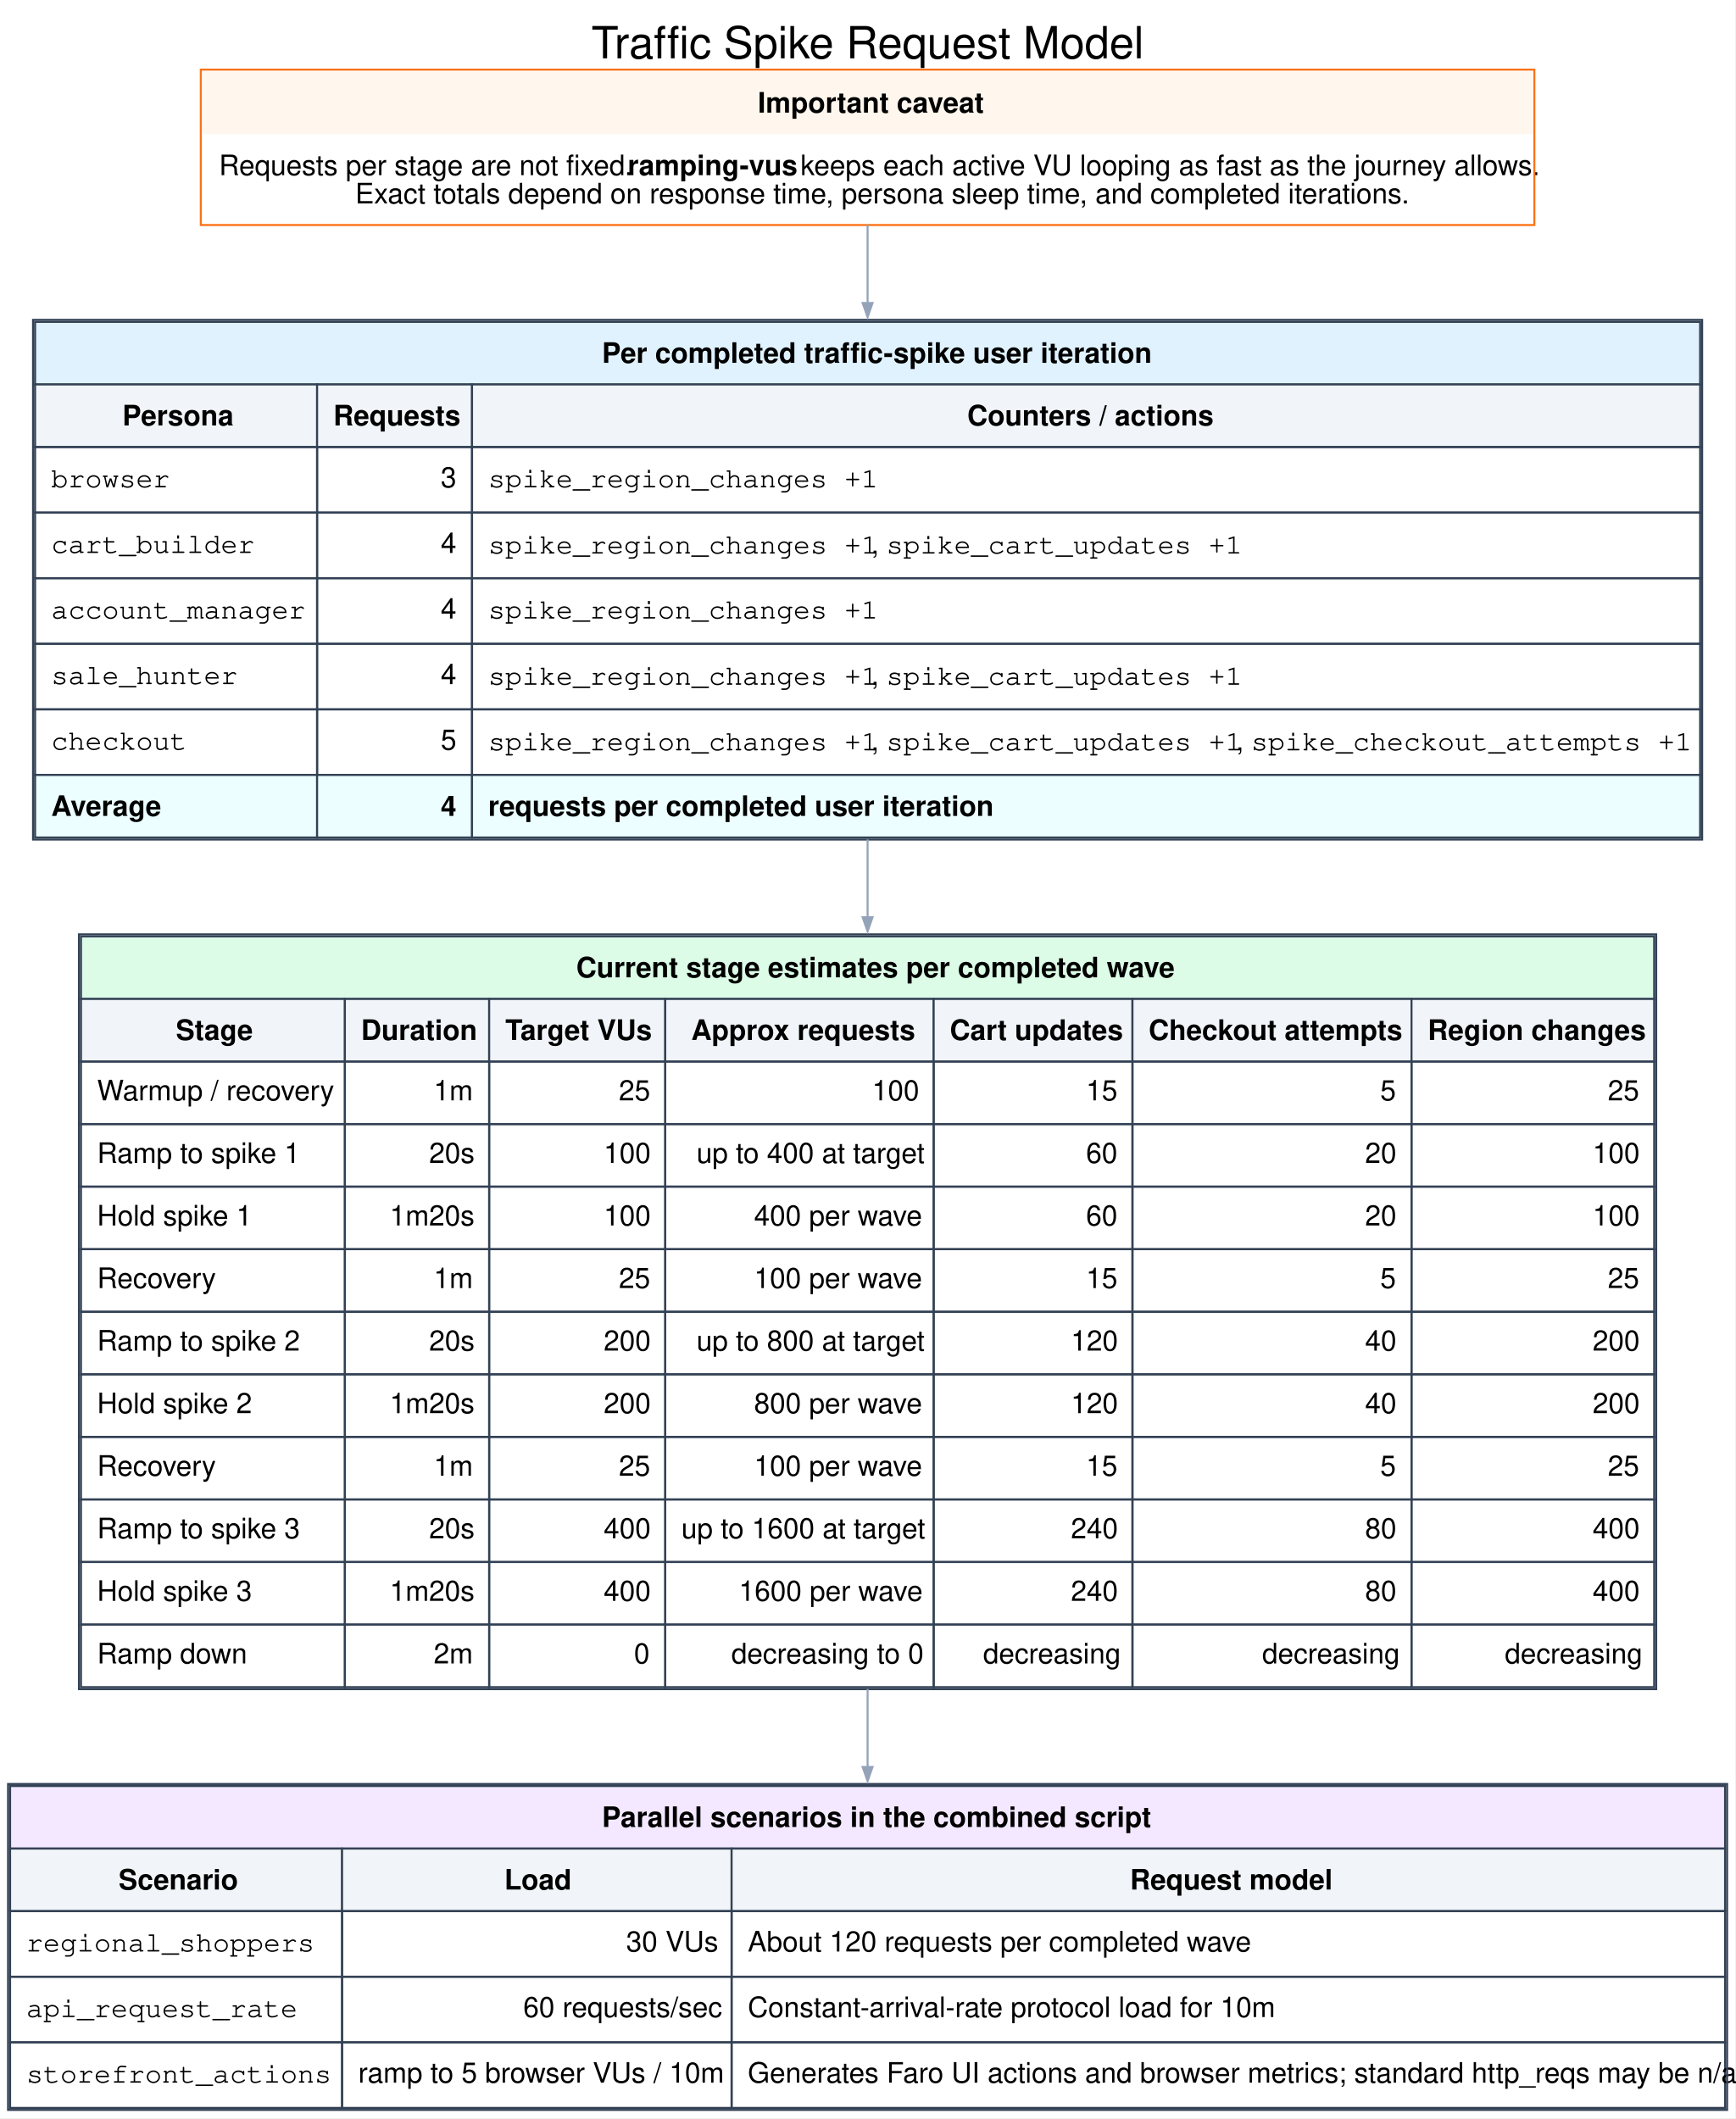
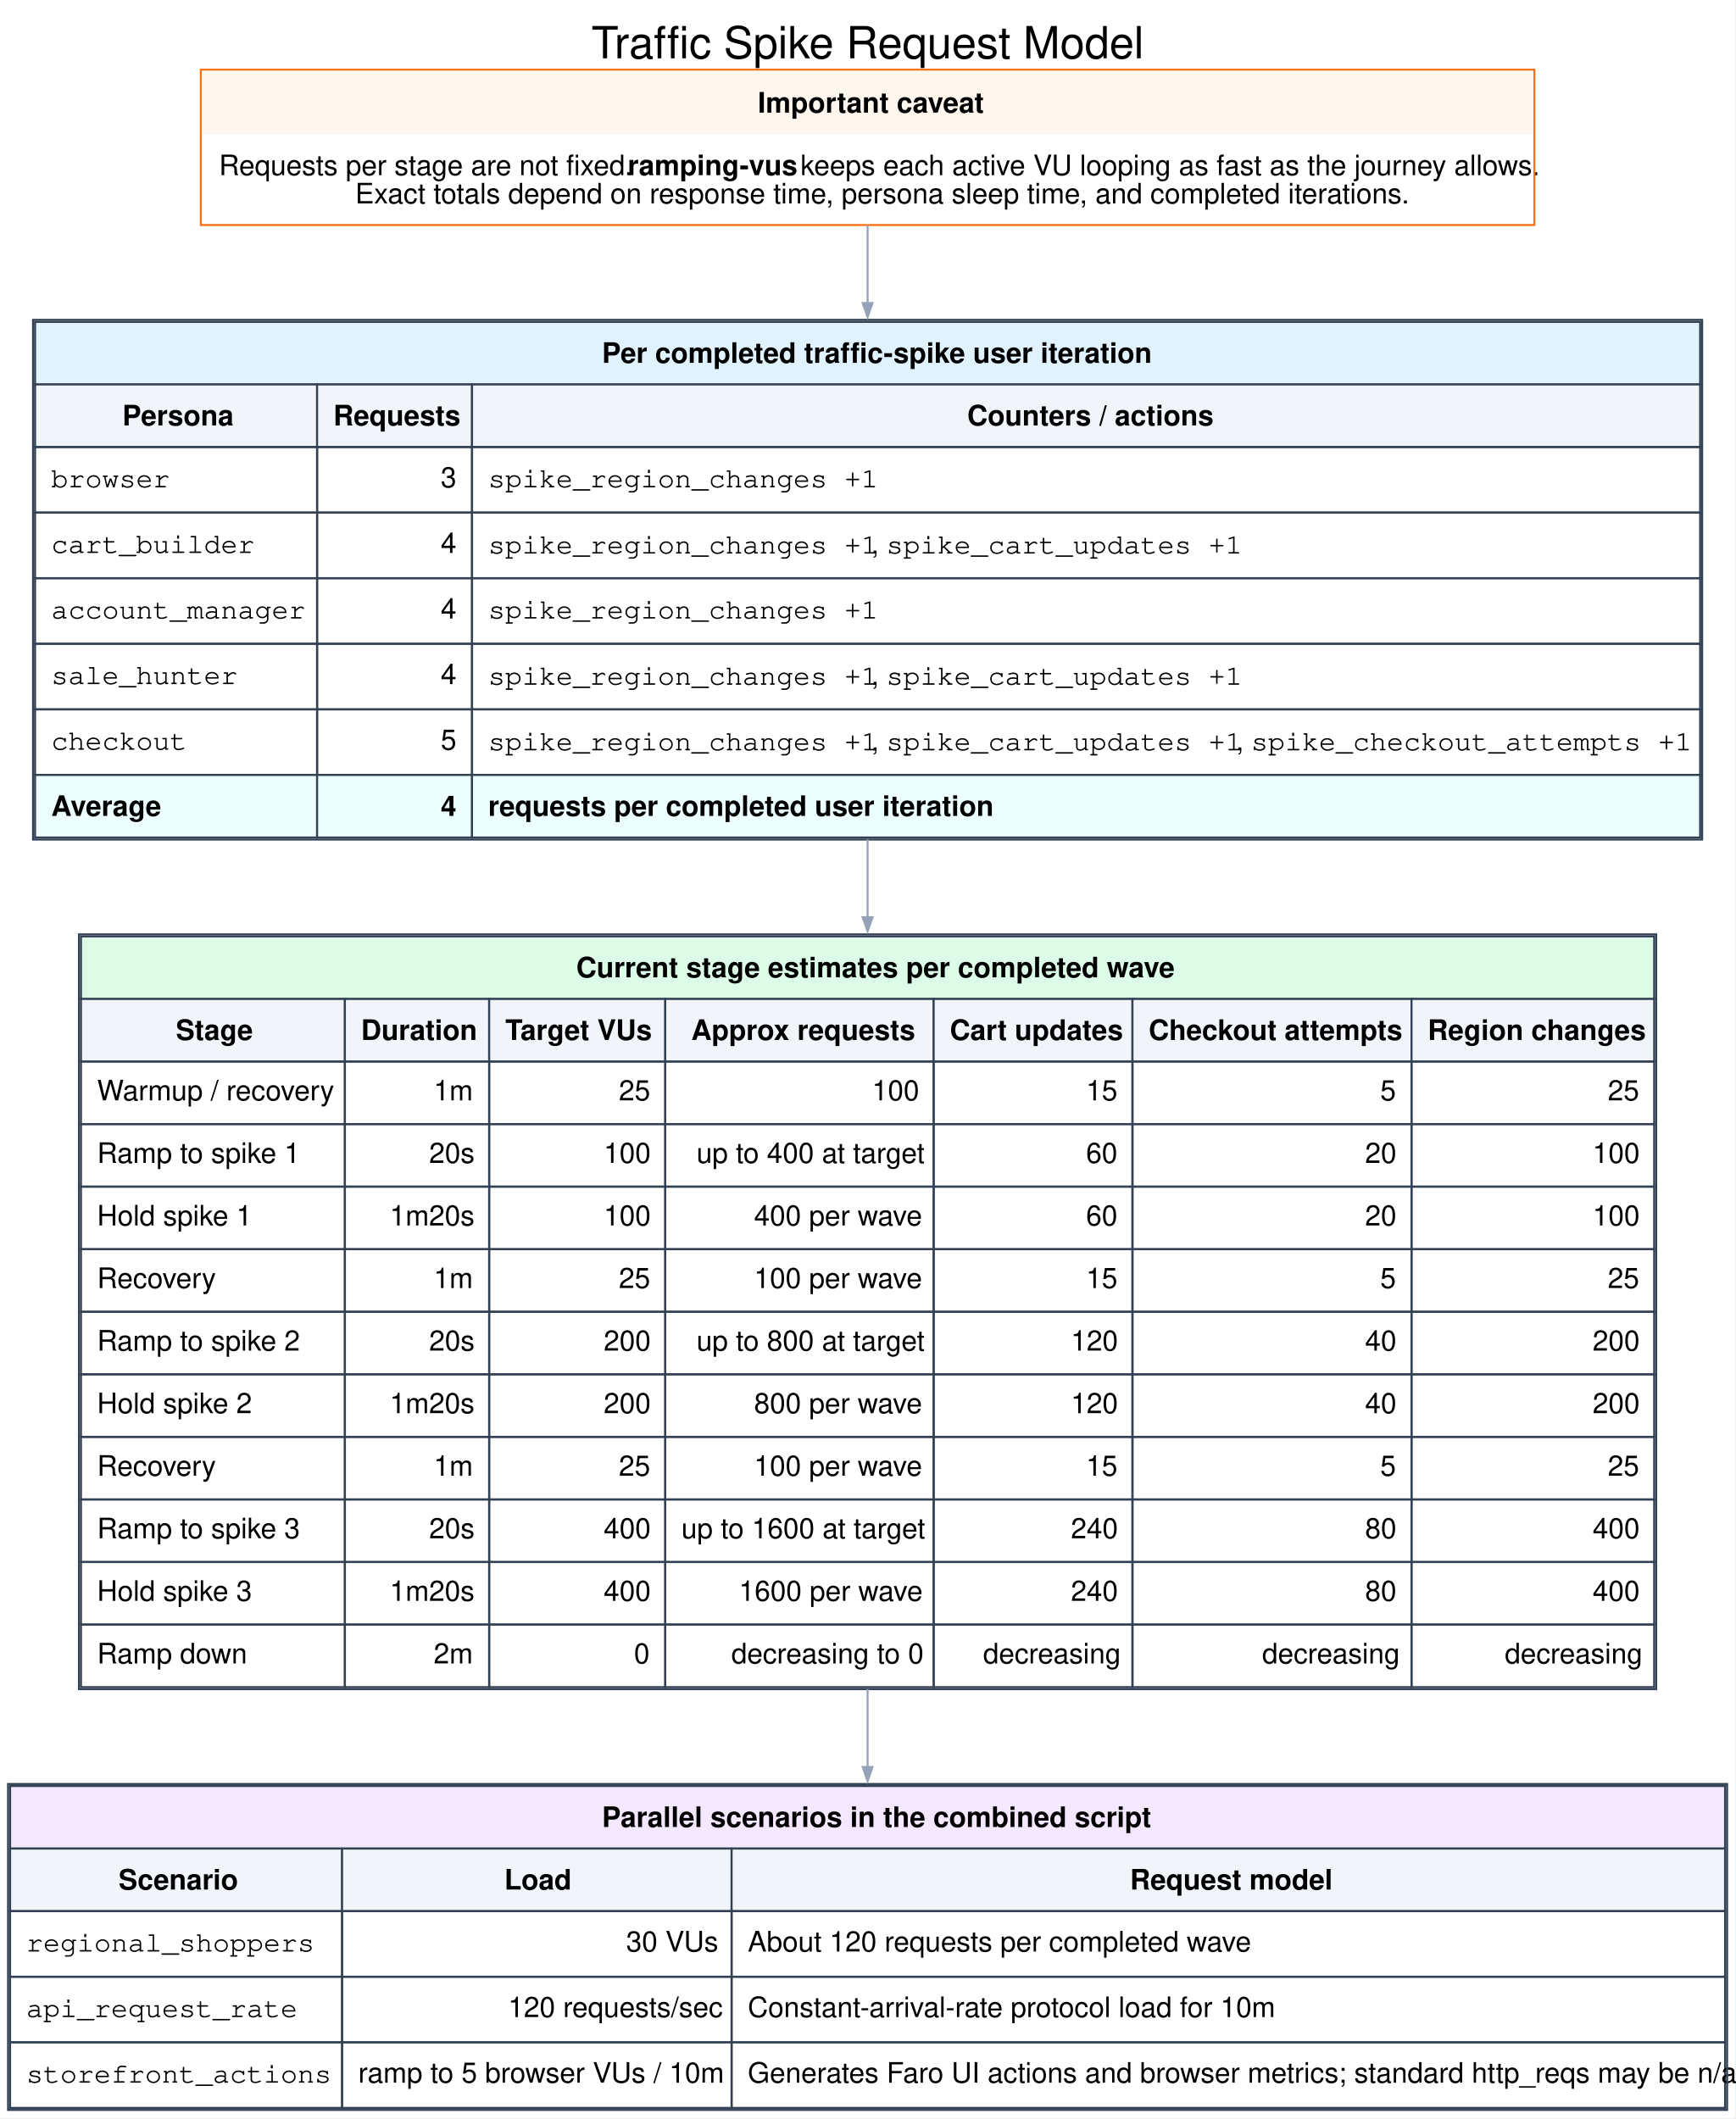
<svg xmlns="http://www.w3.org/2000/svg" width="860pt" height="1050pt" viewBox="0.00 0.00 860.00 1050.00">
  <g id="graph0" class="graph" transform="scale(1 1) rotate(0) translate(4 1045.5)">
    <polygon fill="white" stroke="none" points="-4,4 -4,-1045.5 855.75,-1045.5 855.75,4 -4,4" />
    <text xml:space="preserve" text-anchor="middle" x="425.88" y="-1016.6" font-family="Helvetica,sans-Serif" font-size="22.00">Traffic Spike Request Model</text>
    <g id="node1" class="node">
      <polygon fill="#fff7ed" stroke="none" points="96.5,-979 96.5,-1010 755.25,-1010 755.25,-979 96.5,-979" />
      <text xml:space="preserve" text-anchor="start" x="371.5" y="-989.7" font-family="Helvetica,sans-Serif" font-weight="bold" font-size="14.00">Important caveat</text>
      <text xml:space="preserve" text-anchor="start" x="104.5" y="-958.7" font-family="Helvetica,sans-Serif" font-size="14.00">Requests per stage are not fixed. </text>
      <text xml:space="preserve" text-anchor="start" x="307" y="-958.7" font-family="Helvetica,sans-Serif" font-weight="bold" font-size="14.00">ramping-vus</text>
      <text xml:space="preserve" text-anchor="start" x="388.75" y="-958.7" font-family="Helvetica,sans-Serif" font-size="14.00"> keeps each active VU looping as fast as the journey allows.</text>
      <text xml:space="preserve" text-anchor="start" x="172" y="-944.7" font-family="Helvetica,sans-Serif" font-size="14.00">Exact totals depend on response time, persona sleep time, and completed iterations.</text>
      <polygon fill="none" stroke="#f97316" points="95.5,-934 95.5,-1011 756.25,-1011 756.25,-934 95.5,-934" />
    </g>
    <g id="node2" class="node">
      <polygon fill="#e0f2fe" stroke="none" points="13.38,-855 13.38,-886 838.38,-886 838.38,-855 13.38,-855" />
      <polygon fill="none" stroke="#334155" points="13.38,-855 13.38,-886 838.38,-886 838.38,-855 13.38,-855" />
      <text xml:space="preserve" text-anchor="start" x="294.25" y="-865.7" font-family="Helvetica,sans-Serif" font-weight="bold" font-size="14.00">Per completed traffic-spike user iteration</text>
      <polygon fill="#f1f5f9" stroke="none" points="13.38,-824 13.38,-855 153.12,-855 153.12,-824 13.38,-824" />
      <polygon fill="none" stroke="#334155" points="13.38,-824 13.38,-855 153.12,-855 153.12,-824 13.38,-824" />
      <text xml:space="preserve" text-anchor="start" x="56.62" y="-834.7" font-family="Helvetica,sans-Serif" font-weight="bold" font-size="14.00">Persona</text>
      <polygon fill="#f1f5f9" stroke="none" points="153.12,-824 153.12,-855 229.88,-855 229.88,-824 153.12,-824" />
      <polygon fill="none" stroke="#334155" points="153.12,-824 153.12,-855 229.88,-855 229.88,-824 153.12,-824" />
      <text xml:space="preserve" text-anchor="start" x="161.12" y="-834.7" font-family="Helvetica,sans-Serif" font-weight="bold" font-size="14.00">Requests</text>
      <polygon fill="#f1f5f9" stroke="none" points="229.88,-824 229.88,-855 838.38,-855 838.38,-824 229.88,-824" />
      <polygon fill="none" stroke="#334155" points="229.88,-824 229.88,-855 838.38,-855 838.38,-824 229.88,-824" />
      <text xml:space="preserve" text-anchor="start" x="475.25" y="-834.7" font-family="Helvetica,sans-Serif" font-weight="bold" font-size="14.00">Counters / actions</text>
      <polygon fill="none" stroke="#334155" points="13.38,-791.5 13.38,-824 153.12,-824 153.12,-791.5 13.38,-791.5" />
      <text xml:space="preserve" text-anchor="start" x="21.38" y="-804" font-family="Courier,monospace" font-size="14.00">browser</text>
      <polygon fill="none" stroke="#334155" points="153.12,-791.5 153.12,-824 229.88,-824 229.88,-791.5 153.12,-791.5" />
      <text xml:space="preserve" text-anchor="start" x="214.38" y="-804" font-family="Helvetica,sans-Serif" font-size="14.00">3</text>
      <polygon fill="none" stroke="#334155" points="229.88,-791.5 229.88,-824 838.38,-824 838.38,-791.5 229.88,-791.5" />
      <text xml:space="preserve" text-anchor="start" x="237.88" y="-804" font-family="Courier,monospace" font-size="14.00">spike_region_changes +1</text>
      <polygon fill="none" stroke="#334155" points="13.38,-759 13.38,-791.5 153.12,-791.5 153.12,-759 13.38,-759" />
      <text xml:space="preserve" text-anchor="start" x="21.38" y="-771.5" font-family="Courier,monospace" font-size="14.00">cart_builder</text>
      <polygon fill="none" stroke="#334155" points="153.12,-759 153.12,-791.5 229.88,-791.5 229.88,-759 153.12,-759" />
      <text xml:space="preserve" text-anchor="start" x="214.38" y="-771.5" font-family="Helvetica,sans-Serif" font-size="14.00">4</text>
      <polygon fill="none" stroke="#334155" points="229.88,-759 229.88,-791.5 838.38,-791.5 838.38,-759 229.88,-759" />
      <text xml:space="preserve" text-anchor="start" x="237.88" y="-771.2" font-family="Courier,monospace" font-size="14.00">spike_region_changes +1</text>
      <text xml:space="preserve" text-anchor="start" x="427.62" y="-771.2" font-family="Helvetica,sans-Serif" font-size="14.00">, </text>
      <text xml:space="preserve" text-anchor="start" x="435.12" y="-771.2" font-family="Courier,monospace" font-size="14.00">spike_cart_updates +1</text>
      <polygon fill="none" stroke="#334155" points="13.38,-726.5 13.38,-759 153.12,-759 153.12,-726.5 13.38,-726.5" />
      <text xml:space="preserve" text-anchor="start" x="21.38" y="-739" font-family="Courier,monospace" font-size="14.00">account_manager</text>
      <polygon fill="none" stroke="#334155" points="153.12,-726.5 153.12,-759 229.88,-759 229.88,-726.5 153.12,-726.5" />
      <text xml:space="preserve" text-anchor="start" x="214.38" y="-739" font-family="Helvetica,sans-Serif" font-size="14.00">4</text>
      <polygon fill="none" stroke="#334155" points="229.88,-726.5 229.88,-759 838.38,-759 838.38,-726.5 229.88,-726.5" />
      <text xml:space="preserve" text-anchor="start" x="237.88" y="-739" font-family="Courier,monospace" font-size="14.00">spike_region_changes +1</text>
      <polygon fill="none" stroke="#334155" points="13.38,-694 13.38,-726.5 153.12,-726.5 153.12,-694 13.38,-694" />
      <text xml:space="preserve" text-anchor="start" x="21.38" y="-706.5" font-family="Courier,monospace" font-size="14.00">sale_hunter</text>
      <polygon fill="none" stroke="#334155" points="153.12,-694 153.12,-726.5 229.88,-726.5 229.88,-694 153.12,-694" />
      <text xml:space="preserve" text-anchor="start" x="214.38" y="-706.5" font-family="Helvetica,sans-Serif" font-size="14.00">4</text>
      <polygon fill="none" stroke="#334155" points="229.88,-694 229.88,-726.5 838.38,-726.5 838.38,-694 229.88,-694" />
      <text xml:space="preserve" text-anchor="start" x="237.88" y="-706.2" font-family="Courier,monospace" font-size="14.00">spike_region_changes +1</text>
      <text xml:space="preserve" text-anchor="start" x="427.62" y="-706.2" font-family="Helvetica,sans-Serif" font-size="14.00">, </text>
      <text xml:space="preserve" text-anchor="start" x="435.12" y="-706.2" font-family="Courier,monospace" font-size="14.00">spike_cart_updates +1</text>
      <polygon fill="none" stroke="#334155" points="13.38,-661.5 13.38,-694 153.12,-694 153.12,-661.5 13.38,-661.5" />
      <text xml:space="preserve" text-anchor="start" x="21.38" y="-674" font-family="Courier,monospace" font-size="14.00">checkout</text>
      <polygon fill="none" stroke="#334155" points="153.12,-661.5 153.12,-694 229.88,-694 229.88,-661.5 153.12,-661.5" />
      <text xml:space="preserve" text-anchor="start" x="214.38" y="-674" font-family="Helvetica,sans-Serif" font-size="14.00">5</text>
      <polygon fill="none" stroke="#334155" points="229.88,-661.5 229.88,-694 838.38,-694 838.38,-661.5 229.88,-661.5" />
      <text xml:space="preserve" text-anchor="start" x="237.88" y="-673.7" font-family="Courier,monospace" font-size="14.00">spike_region_changes +1</text>
      <text xml:space="preserve" text-anchor="start" x="427.62" y="-673.7" font-family="Helvetica,sans-Serif" font-size="14.00">, </text>
      <text xml:space="preserve" text-anchor="start" x="435.12" y="-673.7" font-family="Courier,monospace" font-size="14.00">spike_cart_updates +1</text>
      <text xml:space="preserve" text-anchor="start" x="608.38" y="-673.7" font-family="Helvetica,sans-Serif" font-size="14.00">, </text>
      <text xml:space="preserve" text-anchor="start" x="615.88" y="-673.7" font-family="Courier,monospace" font-size="14.00">spike_checkout_attempts +1</text>
      <polygon fill="#ecfeff" stroke="none" points="13.38,-630.5 13.38,-661.5 153.12,-661.5 153.12,-630.5 13.38,-630.5" />
      <polygon fill="none" stroke="#334155" points="13.38,-630.5 13.38,-661.5 153.12,-661.5 153.12,-630.5 13.38,-630.5" />
      <text xml:space="preserve" text-anchor="start" x="21.38" y="-641.2" font-family="Helvetica,sans-Serif" font-weight="bold" font-size="14.00">Average</text>
      <polygon fill="#ecfeff" stroke="none" points="153.12,-630.5 153.12,-661.5 229.88,-661.5 229.88,-630.5 153.12,-630.5" />
      <polygon fill="none" stroke="#334155" points="153.12,-630.5 153.12,-661.5 229.88,-661.5 229.88,-630.5 153.12,-630.5" />
      <text xml:space="preserve" text-anchor="start" x="214.38" y="-641.2" font-family="Helvetica,sans-Serif" font-weight="bold" font-size="14.00">4</text>
      <polygon fill="#ecfeff" stroke="none" points="229.88,-630.5 229.88,-661.5 838.38,-661.5 838.38,-630.5 229.88,-630.5" />
      <polygon fill="none" stroke="#334155" points="229.88,-630.5 229.88,-661.5 838.38,-661.5 838.38,-630.5 229.88,-630.5" />
      <text xml:space="preserve" text-anchor="start" x="237.88" y="-641.2" font-family="Helvetica,sans-Serif" font-weight="bold" font-size="14.00">requests per completed user iteration</text>
      <polygon fill="none" stroke="#334155" points="12.38,-629.5 12.38,-887 839.38,-887 839.38,-629.5 12.38,-629.5" />
    </g>
    <g id="edge1" class="edge">
      <path fill="none" stroke="#94a3b8" d="M425.88,-934.04C425.88,-922.6 425.88,-909.3 425.88,-895.23" />
      <polygon fill="#94a3b8" stroke="#94a3b8" points="428.33,-895.38 425.88,-888.38 423.43,-895.38 428.33,-895.38" />
    </g>
    <g id="node3" class="node">
      <polygon fill="#dcfce7" stroke="none" points="36.12,-550.5 36.12,-581.5 815.62,-581.5 815.62,-550.5 36.12,-550.5" />
      <polygon fill="none" stroke="#334155" points="36.12,-550.5 36.12,-581.5 815.62,-581.5 815.62,-550.5 36.12,-550.5" />
      <text xml:space="preserve" text-anchor="start" x="281.5" y="-561.2" font-family="Helvetica,sans-Serif" font-weight="bold" font-size="14.00">Current stage estimates per completed wave</text>
      <polygon fill="#f1f5f9" stroke="none" points="36.12,-519.5 36.12,-550.5 166.88,-550.5 166.88,-519.5 36.12,-519.5" />
      <polygon fill="none" stroke="#334155" points="36.12,-519.5 36.12,-550.5 166.88,-550.5 166.88,-519.5 36.12,-519.5" />
      <text xml:space="preserve" text-anchor="start" x="83.12" y="-530.2" font-family="Helvetica,sans-Serif" font-weight="bold" font-size="14.00">Stage</text>
      <polygon fill="#f1f5f9" stroke="none" points="166.88,-519.5 166.88,-550.5 238.38,-550.5 238.38,-519.5 166.88,-519.5" />
      <polygon fill="none" stroke="#334155" points="166.88,-519.5 166.88,-550.5 238.38,-550.5 238.38,-519.5 166.88,-519.5" />
      <text xml:space="preserve" text-anchor="start" x="174.88" y="-530.2" font-family="Helvetica,sans-Serif" font-weight="bold" font-size="14.00">Duration</text>
      <polygon fill="#f1f5f9" stroke="none" points="238.38,-519.5 238.38,-550.5 325.62,-550.5 325.62,-519.5 238.38,-519.5" />
      <polygon fill="none" stroke="#334155" points="238.38,-519.5 238.38,-550.5 325.62,-550.5 325.62,-519.5 238.38,-519.5" />
      <text xml:space="preserve" text-anchor="start" x="246.38" y="-530.2" font-family="Helvetica,sans-Serif" font-weight="bold" font-size="14.00">Target VUs</text>
      <polygon fill="#f1f5f9" stroke="none" points="325.62,-519.5 325.62,-550.5 458.62,-550.5 458.62,-519.5 325.62,-519.5" />
      <polygon fill="none" stroke="#334155" points="325.62,-519.5 325.62,-550.5 458.62,-550.5 458.62,-519.5 325.62,-519.5" />
      <text xml:space="preserve" text-anchor="start" x="338.5" y="-530.2" font-family="Helvetica,sans-Serif" font-weight="bold" font-size="14.00">Approx requests</text>
      <polygon fill="#f1f5f9" stroke="none" points="458.62,-519.5 458.62,-550.5 557.12,-550.5 557.12,-519.5 458.62,-519.5" />
      <polygon fill="none" stroke="#334155" points="458.62,-519.5 458.62,-550.5 557.12,-550.5 557.12,-519.5 458.62,-519.5" />
      <text xml:space="preserve" text-anchor="start" x="466.62" y="-530.2" font-family="Helvetica,sans-Serif" font-weight="bold" font-size="14.00">Cart updates</text>
      <polygon fill="#f1f5f9" stroke="none" points="557.12,-519.5 557.12,-550.5 695.38,-550.5 695.38,-519.5 557.12,-519.5" />
      <polygon fill="none" stroke="#334155" points="557.12,-519.5 557.12,-550.5 695.38,-550.5 695.38,-519.5 557.12,-519.5" />
      <text xml:space="preserve" text-anchor="start" x="565.12" y="-530.2" font-family="Helvetica,sans-Serif" font-weight="bold" font-size="14.00">Checkout attempts</text>
      <polygon fill="#f1f5f9" stroke="none" points="695.38,-519.5 695.38,-550.5 815.62,-550.5 815.62,-519.5 695.38,-519.5" />
      <polygon fill="none" stroke="#334155" points="695.38,-519.5 695.38,-550.5 815.62,-550.5 815.62,-519.5 695.38,-519.5" />
      <text xml:space="preserve" text-anchor="start" x="703.38" y="-530.2" font-family="Helvetica,sans-Serif" font-weight="bold" font-size="14.00">Region changes</text>
      <polygon fill="none" stroke="#334155" points="36.12,-488.5 36.12,-519.5 166.88,-519.5 166.88,-488.5 36.12,-488.5" />
      <text xml:space="preserve" text-anchor="start" x="44.12" y="-500.25" font-family="Helvetica,sans-Serif" font-size="14.00">Warmup / recovery</text>
      <polygon fill="none" stroke="#334155" points="166.88,-488.5 166.88,-519.5 238.38,-519.5 238.38,-488.5 166.88,-488.5" />
      <text xml:space="preserve" text-anchor="start" x="210.88" y="-500.25" font-family="Helvetica,sans-Serif" font-size="14.00">1m</text>
      <polygon fill="none" stroke="#334155" points="238.38,-488.5 238.38,-519.5 325.62,-519.5 325.62,-488.5 238.38,-488.5" />
      <text xml:space="preserve" text-anchor="start" x="302.62" y="-500.25" font-family="Helvetica,sans-Serif" font-size="14.00">25</text>
      <polygon fill="none" stroke="#334155" points="325.62,-488.5 325.62,-519.5 458.62,-519.5 458.62,-488.5 325.62,-488.5" />
      <text xml:space="preserve" text-anchor="start" x="428.12" y="-500.25" font-family="Helvetica,sans-Serif" font-size="14.00">100</text>
      <polygon fill="none" stroke="#334155" points="458.62,-488.5 458.62,-519.5 557.12,-519.5 557.12,-488.5 458.62,-488.5" />
      <text xml:space="preserve" text-anchor="start" x="534.12" y="-500.25" font-family="Helvetica,sans-Serif" font-size="14.00">15</text>
      <polygon fill="none" stroke="#334155" points="557.12,-488.5 557.12,-519.5 695.38,-519.5 695.38,-488.5 557.12,-488.5" />
      <text xml:space="preserve" text-anchor="start" x="679.88" y="-500.25" font-family="Helvetica,sans-Serif" font-size="14.00">5</text>
      <polygon fill="none" stroke="#334155" points="695.38,-488.5 695.38,-519.5 815.62,-519.5 815.62,-488.5 695.38,-488.5" />
      <text xml:space="preserve" text-anchor="start" x="792.62" y="-500.25" font-family="Helvetica,sans-Serif" font-size="14.00">25</text>
      <polygon fill="none" stroke="#334155" points="36.12,-457.5 36.12,-488.5 166.88,-488.5 166.88,-457.5 36.12,-457.5" />
      <text xml:space="preserve" text-anchor="start" x="44.12" y="-469.25" font-family="Helvetica,sans-Serif" font-size="14.00">Ramp to spike 1</text>
      <polygon fill="none" stroke="#334155" points="166.88,-457.5 166.88,-488.5 238.38,-488.5 238.38,-457.5 166.88,-457.5" />
      <text xml:space="preserve" text-anchor="start" x="208.62" y="-469.25" font-family="Helvetica,sans-Serif" font-size="14.00">20s</text>
      <polygon fill="none" stroke="#334155" points="238.38,-457.5 238.38,-488.5 325.62,-488.5 325.62,-457.5 238.38,-457.5" />
      <text xml:space="preserve" text-anchor="start" x="295.12" y="-469.25" font-family="Helvetica,sans-Serif" font-size="14.00">100</text>
      <polygon fill="none" stroke="#334155" points="325.62,-457.5 325.62,-488.5 458.62,-488.5 458.62,-457.5 325.62,-457.5" />
      <text xml:space="preserve" text-anchor="start" x="341.12" y="-469.25" font-family="Helvetica,sans-Serif" font-size="14.00">up to 400 at target</text>
      <polygon fill="none" stroke="#334155" points="458.62,-457.5 458.62,-488.5 557.12,-488.5 557.12,-457.5 458.62,-457.5" />
      <text xml:space="preserve" text-anchor="start" x="534.12" y="-469.25" font-family="Helvetica,sans-Serif" font-size="14.00">60</text>
      <polygon fill="none" stroke="#334155" points="557.12,-457.5 557.12,-488.5 695.38,-488.5 695.38,-457.5 557.12,-457.5" />
      <text xml:space="preserve" text-anchor="start" x="672.38" y="-469.25" font-family="Helvetica,sans-Serif" font-size="14.00">20</text>
      <polygon fill="none" stroke="#334155" points="695.38,-457.5 695.38,-488.5 815.62,-488.5 815.62,-457.5 695.38,-457.5" />
      <text xml:space="preserve" text-anchor="start" x="785.12" y="-469.25" font-family="Helvetica,sans-Serif" font-size="14.00">100</text>
      <polygon fill="none" stroke="#334155" points="36.12,-426.5 36.12,-457.5 166.88,-457.5 166.88,-426.5 36.12,-426.5" />
      <text xml:space="preserve" text-anchor="start" x="44.12" y="-438.25" font-family="Helvetica,sans-Serif" font-size="14.00">Hold spike 1</text>
      <polygon fill="none" stroke="#334155" points="166.88,-426.5 166.88,-457.5 238.38,-457.5 238.38,-426.5 166.88,-426.5" />
      <text xml:space="preserve" text-anchor="start" x="189.12" y="-438.25" font-family="Helvetica,sans-Serif" font-size="14.00">1m20s</text>
      <polygon fill="none" stroke="#334155" points="238.38,-426.5 238.38,-457.5 325.62,-457.5 325.62,-426.5 238.38,-426.5" />
      <text xml:space="preserve" text-anchor="start" x="295.12" y="-438.25" font-family="Helvetica,sans-Serif" font-size="14.00">100</text>
      <polygon fill="none" stroke="#334155" points="325.62,-426.5 325.62,-457.5 458.62,-457.5 458.62,-426.5 325.62,-426.5" />
      <text xml:space="preserve" text-anchor="start" x="369.62" y="-438.25" font-family="Helvetica,sans-Serif" font-size="14.00">400 per wave</text>
      <polygon fill="none" stroke="#334155" points="458.62,-426.5 458.62,-457.5 557.12,-457.5 557.12,-426.5 458.62,-426.5" />
      <text xml:space="preserve" text-anchor="start" x="534.12" y="-438.25" font-family="Helvetica,sans-Serif" font-size="14.00">60</text>
      <polygon fill="none" stroke="#334155" points="557.12,-426.5 557.12,-457.5 695.38,-457.5 695.38,-426.5 557.12,-426.5" />
      <text xml:space="preserve" text-anchor="start" x="672.38" y="-438.25" font-family="Helvetica,sans-Serif" font-size="14.00">20</text>
      <polygon fill="none" stroke="#334155" points="695.38,-426.5 695.38,-457.5 815.62,-457.5 815.62,-426.5 695.38,-426.5" />
      <text xml:space="preserve" text-anchor="start" x="785.12" y="-438.25" font-family="Helvetica,sans-Serif" font-size="14.00">100</text>
      <polygon fill="none" stroke="#334155" points="36.12,-395.5 36.12,-426.5 166.88,-426.5 166.88,-395.5 36.12,-395.5" />
      <text xml:space="preserve" text-anchor="start" x="44.12" y="-407.25" font-family="Helvetica,sans-Serif" font-size="14.00">Recovery</text>
      <polygon fill="none" stroke="#334155" points="166.88,-395.5 166.88,-426.5 238.38,-426.5 238.38,-395.5 166.88,-395.5" />
      <text xml:space="preserve" text-anchor="start" x="210.88" y="-407.25" font-family="Helvetica,sans-Serif" font-size="14.00">1m</text>
      <polygon fill="none" stroke="#334155" points="238.38,-395.5 238.38,-426.5 325.62,-426.5 325.62,-395.5 238.38,-395.5" />
      <text xml:space="preserve" text-anchor="start" x="302.62" y="-407.25" font-family="Helvetica,sans-Serif" font-size="14.00">25</text>
      <polygon fill="none" stroke="#334155" points="325.62,-395.5 325.62,-426.5 458.62,-426.5 458.62,-395.5 325.62,-395.5" />
      <text xml:space="preserve" text-anchor="start" x="369.62" y="-407.25" font-family="Helvetica,sans-Serif" font-size="14.00">100 per wave</text>
      <polygon fill="none" stroke="#334155" points="458.62,-395.5 458.62,-426.5 557.12,-426.5 557.12,-395.5 458.62,-395.5" />
      <text xml:space="preserve" text-anchor="start" x="534.12" y="-407.25" font-family="Helvetica,sans-Serif" font-size="14.00">15</text>
      <polygon fill="none" stroke="#334155" points="557.12,-395.5 557.12,-426.5 695.38,-426.5 695.38,-395.5 557.12,-395.5" />
      <text xml:space="preserve" text-anchor="start" x="679.88" y="-407.25" font-family="Helvetica,sans-Serif" font-size="14.00">5</text>
      <polygon fill="none" stroke="#334155" points="695.38,-395.5 695.38,-426.5 815.62,-426.5 815.62,-395.5 695.38,-395.5" />
      <text xml:space="preserve" text-anchor="start" x="792.62" y="-407.25" font-family="Helvetica,sans-Serif" font-size="14.00">25</text>
      <polygon fill="none" stroke="#334155" points="36.12,-364.5 36.12,-395.5 166.88,-395.5 166.88,-364.5 36.12,-364.5" />
      <text xml:space="preserve" text-anchor="start" x="44.12" y="-376.25" font-family="Helvetica,sans-Serif" font-size="14.00">Ramp to spike 2</text>
      <polygon fill="none" stroke="#334155" points="166.88,-364.5 166.88,-395.5 238.38,-395.5 238.38,-364.5 166.88,-364.5" />
      <text xml:space="preserve" text-anchor="start" x="208.62" y="-376.25" font-family="Helvetica,sans-Serif" font-size="14.00">20s</text>
      <polygon fill="none" stroke="#334155" points="238.38,-364.5 238.38,-395.5 325.62,-395.5 325.62,-364.5 238.38,-364.5" />
      <text xml:space="preserve" text-anchor="start" x="295.12" y="-376.25" font-family="Helvetica,sans-Serif" font-size="14.00">200</text>
      <polygon fill="none" stroke="#334155" points="325.62,-364.5 325.62,-395.5 458.62,-395.5 458.62,-364.5 325.62,-364.5" />
      <text xml:space="preserve" text-anchor="start" x="341.12" y="-376.25" font-family="Helvetica,sans-Serif" font-size="14.00">up to 800 at target</text>
      <polygon fill="none" stroke="#334155" points="458.62,-364.5 458.62,-395.5 557.12,-395.5 557.12,-364.5 458.62,-364.5" />
      <text xml:space="preserve" text-anchor="start" x="526.62" y="-376.25" font-family="Helvetica,sans-Serif" font-size="14.00">120</text>
      <polygon fill="none" stroke="#334155" points="557.12,-364.5 557.12,-395.5 695.38,-395.5 695.38,-364.5 557.12,-364.5" />
      <text xml:space="preserve" text-anchor="start" x="672.38" y="-376.25" font-family="Helvetica,sans-Serif" font-size="14.00">40</text>
      <polygon fill="none" stroke="#334155" points="695.38,-364.5 695.38,-395.5 815.62,-395.5 815.62,-364.5 695.38,-364.5" />
      <text xml:space="preserve" text-anchor="start" x="785.12" y="-376.25" font-family="Helvetica,sans-Serif" font-size="14.00">200</text>
      <polygon fill="none" stroke="#334155" points="36.12,-333.5 36.12,-364.5 166.88,-364.5 166.88,-333.5 36.12,-333.5" />
      <text xml:space="preserve" text-anchor="start" x="44.12" y="-345.25" font-family="Helvetica,sans-Serif" font-size="14.00">Hold spike 2</text>
      <polygon fill="none" stroke="#334155" points="166.88,-333.5 166.88,-364.5 238.38,-364.5 238.38,-333.5 166.88,-333.5" />
      <text xml:space="preserve" text-anchor="start" x="189.12" y="-345.25" font-family="Helvetica,sans-Serif" font-size="14.00">1m20s</text>
      <polygon fill="none" stroke="#334155" points="238.38,-333.5 238.38,-364.5 325.62,-364.5 325.62,-333.5 238.38,-333.5" />
      <text xml:space="preserve" text-anchor="start" x="295.12" y="-345.25" font-family="Helvetica,sans-Serif" font-size="14.00">200</text>
      <polygon fill="none" stroke="#334155" points="325.62,-333.5 325.62,-364.5 458.62,-364.5 458.62,-333.5 325.62,-333.5" />
      <text xml:space="preserve" text-anchor="start" x="369.62" y="-345.25" font-family="Helvetica,sans-Serif" font-size="14.00">800 per wave</text>
      <polygon fill="none" stroke="#334155" points="458.62,-333.5 458.62,-364.5 557.12,-364.5 557.12,-333.5 458.62,-333.5" />
      <text xml:space="preserve" text-anchor="start" x="526.62" y="-345.25" font-family="Helvetica,sans-Serif" font-size="14.00">120</text>
      <polygon fill="none" stroke="#334155" points="557.12,-333.5 557.12,-364.5 695.38,-364.5 695.38,-333.5 557.12,-333.5" />
      <text xml:space="preserve" text-anchor="start" x="672.38" y="-345.25" font-family="Helvetica,sans-Serif" font-size="14.00">40</text>
      <polygon fill="none" stroke="#334155" points="695.38,-333.5 695.38,-364.5 815.62,-364.5 815.62,-333.5 695.38,-333.5" />
      <text xml:space="preserve" text-anchor="start" x="785.12" y="-345.25" font-family="Helvetica,sans-Serif" font-size="14.00">200</text>
      <polygon fill="none" stroke="#334155" points="36.12,-302.5 36.12,-333.5 166.88,-333.5 166.88,-302.5 36.12,-302.5" />
      <text xml:space="preserve" text-anchor="start" x="44.12" y="-314.25" font-family="Helvetica,sans-Serif" font-size="14.00">Recovery</text>
      <polygon fill="none" stroke="#334155" points="166.88,-302.5 166.88,-333.5 238.38,-333.5 238.38,-302.5 166.88,-302.5" />
      <text xml:space="preserve" text-anchor="start" x="210.88" y="-314.25" font-family="Helvetica,sans-Serif" font-size="14.00">1m</text>
      <polygon fill="none" stroke="#334155" points="238.38,-302.5 238.38,-333.5 325.62,-333.5 325.62,-302.5 238.38,-302.5" />
      <text xml:space="preserve" text-anchor="start" x="302.62" y="-314.25" font-family="Helvetica,sans-Serif" font-size="14.00">25</text>
      <polygon fill="none" stroke="#334155" points="325.62,-302.5 325.62,-333.5 458.62,-333.5 458.62,-302.5 325.62,-302.5" />
      <text xml:space="preserve" text-anchor="start" x="369.62" y="-314.25" font-family="Helvetica,sans-Serif" font-size="14.00">100 per wave</text>
      <polygon fill="none" stroke="#334155" points="458.62,-302.5 458.62,-333.5 557.12,-333.5 557.12,-302.5 458.62,-302.5" />
      <text xml:space="preserve" text-anchor="start" x="534.12" y="-314.25" font-family="Helvetica,sans-Serif" font-size="14.00">15</text>
      <polygon fill="none" stroke="#334155" points="557.12,-302.5 557.12,-333.5 695.38,-333.5 695.38,-302.5 557.12,-302.5" />
      <text xml:space="preserve" text-anchor="start" x="679.88" y="-314.25" font-family="Helvetica,sans-Serif" font-size="14.00">5</text>
      <polygon fill="none" stroke="#334155" points="695.38,-302.5 695.38,-333.5 815.62,-333.5 815.62,-302.5 695.38,-302.5" />
      <text xml:space="preserve" text-anchor="start" x="792.62" y="-314.25" font-family="Helvetica,sans-Serif" font-size="14.00">25</text>
      <polygon fill="none" stroke="#334155" points="36.12,-271.5 36.12,-302.5 166.88,-302.5 166.88,-271.5 36.12,-271.5" />
      <text xml:space="preserve" text-anchor="start" x="44.12" y="-283.25" font-family="Helvetica,sans-Serif" font-size="14.00">Ramp to spike 3</text>
      <polygon fill="none" stroke="#334155" points="166.88,-271.5 166.88,-302.5 238.38,-302.5 238.38,-271.5 166.88,-271.5" />
      <text xml:space="preserve" text-anchor="start" x="208.62" y="-283.25" font-family="Helvetica,sans-Serif" font-size="14.00">20s</text>
      <polygon fill="none" stroke="#334155" points="238.38,-271.5 238.38,-302.5 325.62,-302.5 325.62,-271.5 238.38,-271.5" />
      <text xml:space="preserve" text-anchor="start" x="295.12" y="-283.25" font-family="Helvetica,sans-Serif" font-size="14.00">400</text>
      <polygon fill="none" stroke="#334155" points="325.62,-271.5 325.62,-302.5 458.62,-302.5 458.62,-271.5 325.62,-271.5" />
      <text xml:space="preserve" text-anchor="start" x="333.62" y="-283.25" font-family="Helvetica,sans-Serif" font-size="14.00">up to 1600 at target</text>
      <polygon fill="none" stroke="#334155" points="458.62,-271.5 458.62,-302.5 557.12,-302.5 557.12,-271.5 458.62,-271.5" />
      <text xml:space="preserve" text-anchor="start" x="526.62" y="-283.25" font-family="Helvetica,sans-Serif" font-size="14.00">240</text>
      <polygon fill="none" stroke="#334155" points="557.12,-271.5 557.12,-302.5 695.38,-302.5 695.38,-271.5 557.12,-271.5" />
      <text xml:space="preserve" text-anchor="start" x="672.38" y="-283.25" font-family="Helvetica,sans-Serif" font-size="14.00">80</text>
      <polygon fill="none" stroke="#334155" points="695.38,-271.5 695.38,-302.5 815.62,-302.5 815.62,-271.5 695.38,-271.5" />
      <text xml:space="preserve" text-anchor="start" x="785.12" y="-283.25" font-family="Helvetica,sans-Serif" font-size="14.00">400</text>
      <polygon fill="none" stroke="#334155" points="36.12,-240.5 36.12,-271.5 166.88,-271.5 166.88,-240.5 36.12,-240.5" />
      <text xml:space="preserve" text-anchor="start" x="44.12" y="-252.25" font-family="Helvetica,sans-Serif" font-size="14.00">Hold spike 3</text>
      <polygon fill="none" stroke="#334155" points="166.88,-240.5 166.88,-271.5 238.38,-271.5 238.38,-240.5 166.88,-240.5" />
      <text xml:space="preserve" text-anchor="start" x="189.12" y="-252.25" font-family="Helvetica,sans-Serif" font-size="14.00">1m20s</text>
      <polygon fill="none" stroke="#334155" points="238.38,-240.5 238.38,-271.5 325.62,-271.5 325.62,-240.5 238.38,-240.5" />
      <text xml:space="preserve" text-anchor="start" x="295.12" y="-252.25" font-family="Helvetica,sans-Serif" font-size="14.00">400</text>
      <polygon fill="none" stroke="#334155" points="325.62,-240.5 325.62,-271.5 458.62,-271.5 458.62,-240.5 325.62,-240.5" />
      <text xml:space="preserve" text-anchor="start" x="362.12" y="-252.25" font-family="Helvetica,sans-Serif" font-size="14.00">1600 per wave</text>
      <polygon fill="none" stroke="#334155" points="458.62,-240.5 458.62,-271.5 557.12,-271.5 557.12,-240.5 458.62,-240.5" />
      <text xml:space="preserve" text-anchor="start" x="526.62" y="-252.25" font-family="Helvetica,sans-Serif" font-size="14.00">240</text>
      <polygon fill="none" stroke="#334155" points="557.12,-240.5 557.12,-271.5 695.38,-271.5 695.38,-240.5 557.12,-240.5" />
      <text xml:space="preserve" text-anchor="start" x="672.38" y="-252.25" font-family="Helvetica,sans-Serif" font-size="14.00">80</text>
      <polygon fill="none" stroke="#334155" points="695.38,-240.5 695.38,-271.5 815.62,-271.5 815.62,-240.5 695.38,-240.5" />
      <text xml:space="preserve" text-anchor="start" x="785.12" y="-252.25" font-family="Helvetica,sans-Serif" font-size="14.00">400</text>
      <polygon fill="none" stroke="#334155" points="36.12,-209.5 36.12,-240.5 166.88,-240.5 166.88,-209.5 36.12,-209.5" />
      <text xml:space="preserve" text-anchor="start" x="44.12" y="-221.25" font-family="Helvetica,sans-Serif" font-size="14.00">Ramp down</text>
      <polygon fill="none" stroke="#334155" points="166.88,-209.5 166.88,-240.5 238.38,-240.5 238.38,-209.5 166.88,-209.5" />
      <text xml:space="preserve" text-anchor="start" x="210.88" y="-221.25" font-family="Helvetica,sans-Serif" font-size="14.00">2m</text>
      <polygon fill="none" stroke="#334155" points="238.38,-209.5 238.38,-240.5 325.62,-240.5 325.62,-209.5 238.38,-209.5" />
      <text xml:space="preserve" text-anchor="start" x="310.12" y="-221.25" font-family="Helvetica,sans-Serif" font-size="14.00">0</text>
      <polygon fill="none" stroke="#334155" points="325.62,-209.5 325.62,-240.5 458.62,-240.5 458.62,-209.5 325.62,-209.5" />
      <text xml:space="preserve" text-anchor="start" x="358.38" y="-221.25" font-family="Helvetica,sans-Serif" font-size="14.00">decreasing to 0</text>
      <polygon fill="none" stroke="#334155" points="458.62,-209.5 458.62,-240.5 557.12,-240.5 557.12,-209.5 458.62,-209.5" />
      <text xml:space="preserve" text-anchor="start" x="483.12" y="-221.25" font-family="Helvetica,sans-Serif" font-size="14.00">decreasing</text>
      <polygon fill="none" stroke="#334155" points="557.12,-209.5 557.12,-240.5 695.38,-240.5 695.38,-209.5 557.12,-209.5" />
      <text xml:space="preserve" text-anchor="start" x="621.38" y="-221.25" font-family="Helvetica,sans-Serif" font-size="14.00">decreasing</text>
      <polygon fill="none" stroke="#334155" points="695.38,-209.5 695.38,-240.5 815.62,-240.5 815.62,-209.5 695.38,-209.5" />
      <text xml:space="preserve" text-anchor="start" x="741.62" y="-221.25" font-family="Helvetica,sans-Serif" font-size="14.00">decreasing</text>
      <polygon fill="none" stroke="#334155" points="35.12,-208.5 35.12,-582.5 816.62,-582.5 816.62,-208.5 35.12,-208.5" />
    </g>
    <g id="edge2" class="edge">
      <path fill="none" stroke="#94a3b8" d="M425.88,-629.56C425.88,-616.88 425.88,-603.83 425.88,-590.68" />
      <polygon fill="#94a3b8" stroke="#94a3b8" points="428.33,-590.99 425.88,-583.99 423.43,-590.99 428.33,-590.99" />
    </g>
    <g id="node4" class="node">
      <polygon fill="#f3e8ff" stroke="none" points="1,-129.5 1,-160.5 850.75,-160.5 850.75,-129.5 1,-129.5" />
      <polygon fill="none" stroke="#334155" points="1,-129.5 1,-160.5 850.75,-160.5 850.75,-129.5 1,-129.5" />
      <text xml:space="preserve" text-anchor="start" x="294.25" y="-140.2" font-family="Helvetica,sans-Serif" font-weight="bold" font-size="14.00">Parallel scenarios in the combined script</text>
      <polygon fill="#f1f5f9" stroke="none" points="1,-98.5 1,-129.5 165.5,-129.5 165.5,-98.5 1,-98.5" />
      <polygon fill="none" stroke="#334155" points="1,-98.5 1,-129.5 165.5,-129.5 165.5,-98.5 1,-98.5" />
      <text xml:space="preserve" text-anchor="start" x="54.75" y="-109.2" font-family="Helvetica,sans-Serif" font-weight="bold" font-size="14.00">Scenario</text>
      <polygon fill="#f1f5f9" stroke="none" points="165.5,-98.5 165.5,-129.5 358.5,-129.5 358.5,-98.5 165.5,-98.5" />
      <polygon fill="none" stroke="#334155" points="165.5,-98.5 165.5,-129.5 358.5,-129.5 358.5,-98.5 165.5,-98.5" />
      <text xml:space="preserve" text-anchor="start" x="245.88" y="-109.2" font-family="Helvetica,sans-Serif" font-weight="bold" font-size="14.00">Load</text>
      <polygon fill="#f1f5f9" stroke="none" points="358.5,-98.5 358.5,-129.5 850.75,-129.5 850.75,-98.5 358.5,-98.5" />
      <polygon fill="none" stroke="#334155" points="358.5,-98.5 358.5,-129.5 850.75,-129.5 850.75,-98.5 358.5,-98.5" />
      <text xml:space="preserve" text-anchor="start" x="555.88" y="-109.2" font-family="Helvetica,sans-Serif" font-weight="bold" font-size="14.00">Request model</text>
      <polygon fill="none" stroke="#334155" points="1,-66 1,-98.5 165.5,-98.5 165.5,-66 1,-66" />
      <text xml:space="preserve" text-anchor="start" x="9" y="-78.5" font-family="Courier,monospace" font-size="14.00">regional_shoppers</text>
      <polygon fill="none" stroke="#334155" points="165.5,-66 165.5,-98.5 358.5,-98.5 358.5,-66 165.5,-66" />
      <text xml:space="preserve" text-anchor="start" x="306.25" y="-78.5" font-family="Helvetica,sans-Serif" font-size="14.00">30 VUs</text>
      <polygon fill="none" stroke="#334155" points="358.5,-66 358.5,-98.5 850.75,-98.5 850.75,-66 358.5,-66" />
      <text xml:space="preserve" text-anchor="start" x="366.5" y="-78.5" font-family="Helvetica,sans-Serif" font-size="14.00">About 120 requests per completed wave</text>
      <polygon fill="none" stroke="#334155" points="1,-33.5 1,-66 165.5,-66 165.5,-33.5 1,-33.5" />
      <text xml:space="preserve" text-anchor="start" x="9" y="-46" font-family="Courier,monospace" font-size="14.00">api_request_rate</text>
      <polygon fill="none" stroke="#334155" points="165.5,-33.5 165.5,-66 358.5,-66 358.5,-33.5 165.5,-33.5" />
-       <text xml:space="preserve" text-anchor="start" x="255.25" y="-46" font-family="Helvetica,sans-Serif" font-size="14.00">60 requests/sec</text>
+       <text xml:space="preserve" text-anchor="start" x="247.75" y="-46" font-family="Helvetica,sans-Serif" font-size="14.00">120 requests/sec</text>
      <polygon fill="none" stroke="#334155" points="358.5,-33.5 358.5,-66 850.75,-66 850.75,-33.5 358.5,-33.5" />
      <text xml:space="preserve" text-anchor="start" x="366.5" y="-46" font-family="Helvetica,sans-Serif" font-size="14.00">Constant-arrival-rate protocol load for 10m</text>
      <polygon fill="none" stroke="#334155" points="1,-1 1,-33.5 165.5,-33.5 165.5,-1 1,-1" />
      <text xml:space="preserve" text-anchor="start" x="9" y="-13.5" font-family="Courier,monospace" font-size="14.00">storefront_actions</text>
      <polygon fill="none" stroke="#334155" points="165.5,-1 165.5,-33.5 358.5,-33.5 358.5,-1 165.5,-1" />
      <text xml:space="preserve" text-anchor="start" x="173.5" y="-13.5" font-family="Helvetica,sans-Serif" font-size="14.00">ramp to 5 browser VUs / 10m</text>
      <polygon fill="none" stroke="#334155" points="358.5,-1 358.5,-33.5 850.75,-33.5 850.75,-1 358.5,-1" />
      <text xml:space="preserve" text-anchor="start" x="366.5" y="-13.5" font-family="Helvetica,sans-Serif" font-size="14.00">Generates Faro UI actions and browser metrics; standard http_reqs may be n/a</text>
      <polygon fill="none" stroke="#334155" points="0,0 0,-161.5 851.75,-161.5 851.75,0 0,0" />
    </g>
    <g id="edge3" class="edge">
      <path fill="none" stroke="#94a3b8" d="M425.88,-208.51C425.88,-195.18 425.88,-182.16 425.88,-169.84" />
      <polygon fill="#94a3b8" stroke="#94a3b8" points="428.33,-169.94 425.88,-162.94 423.43,-169.94 428.33,-169.94" />
    </g>
  </g>
</svg>
